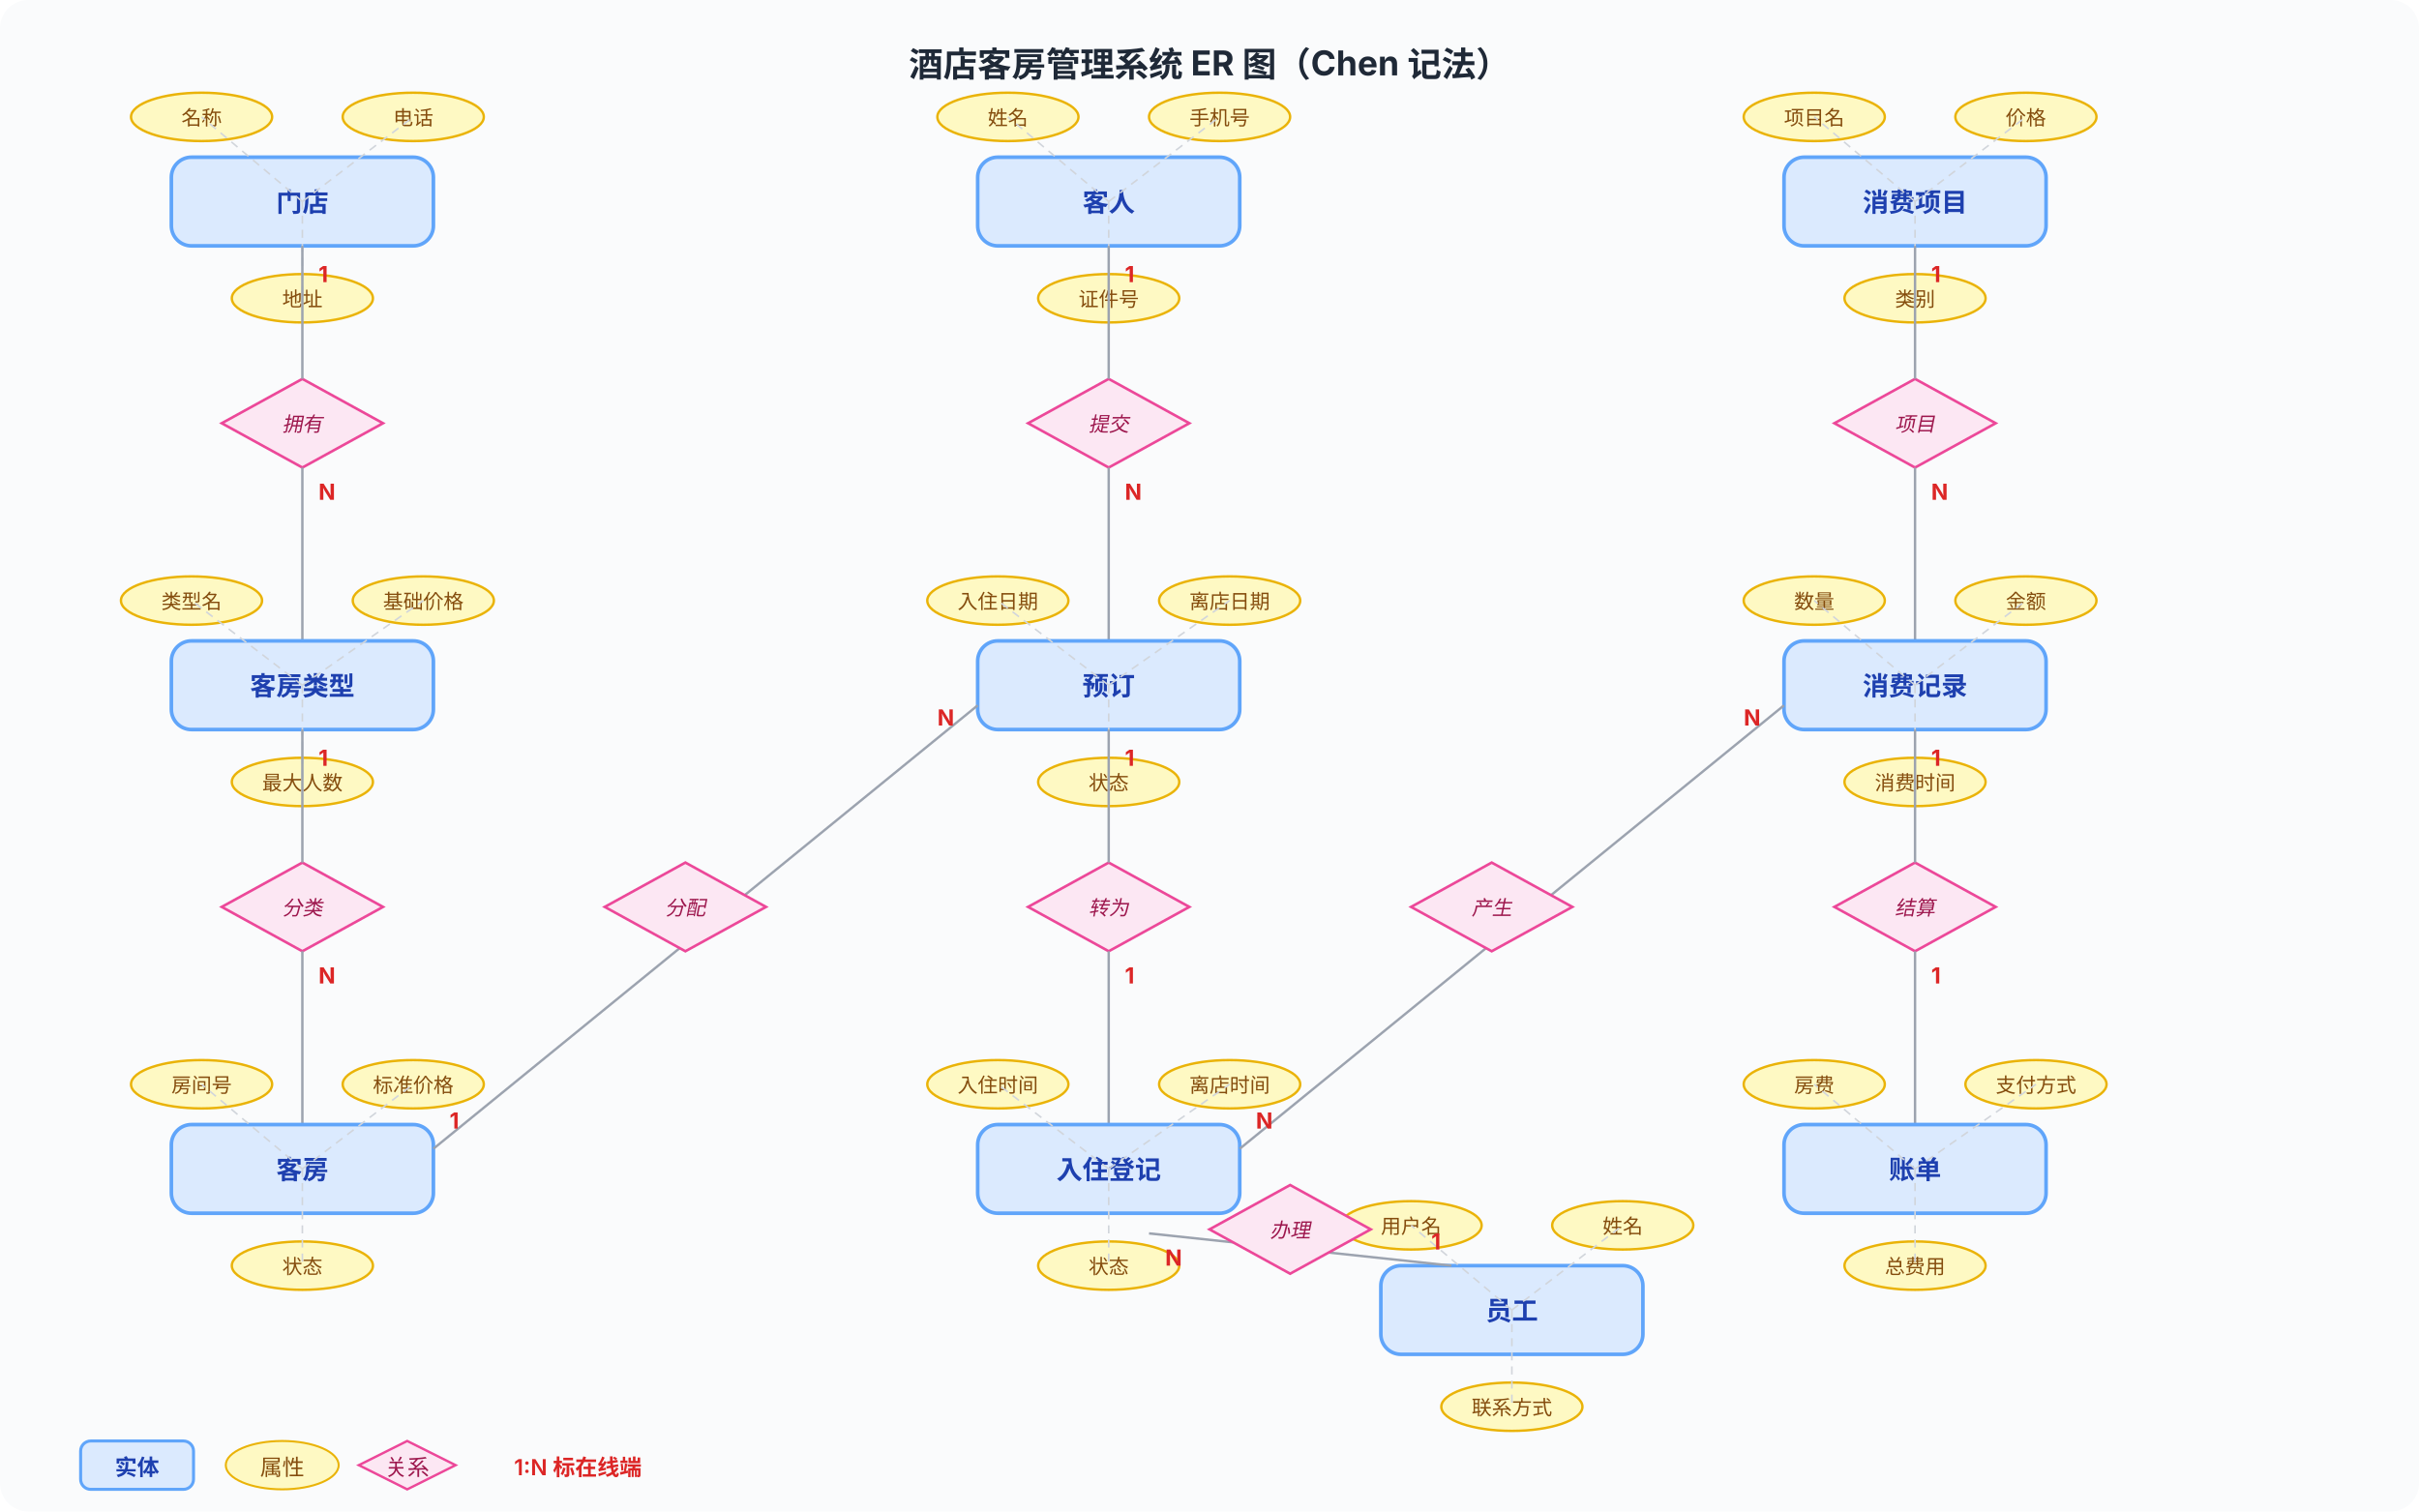
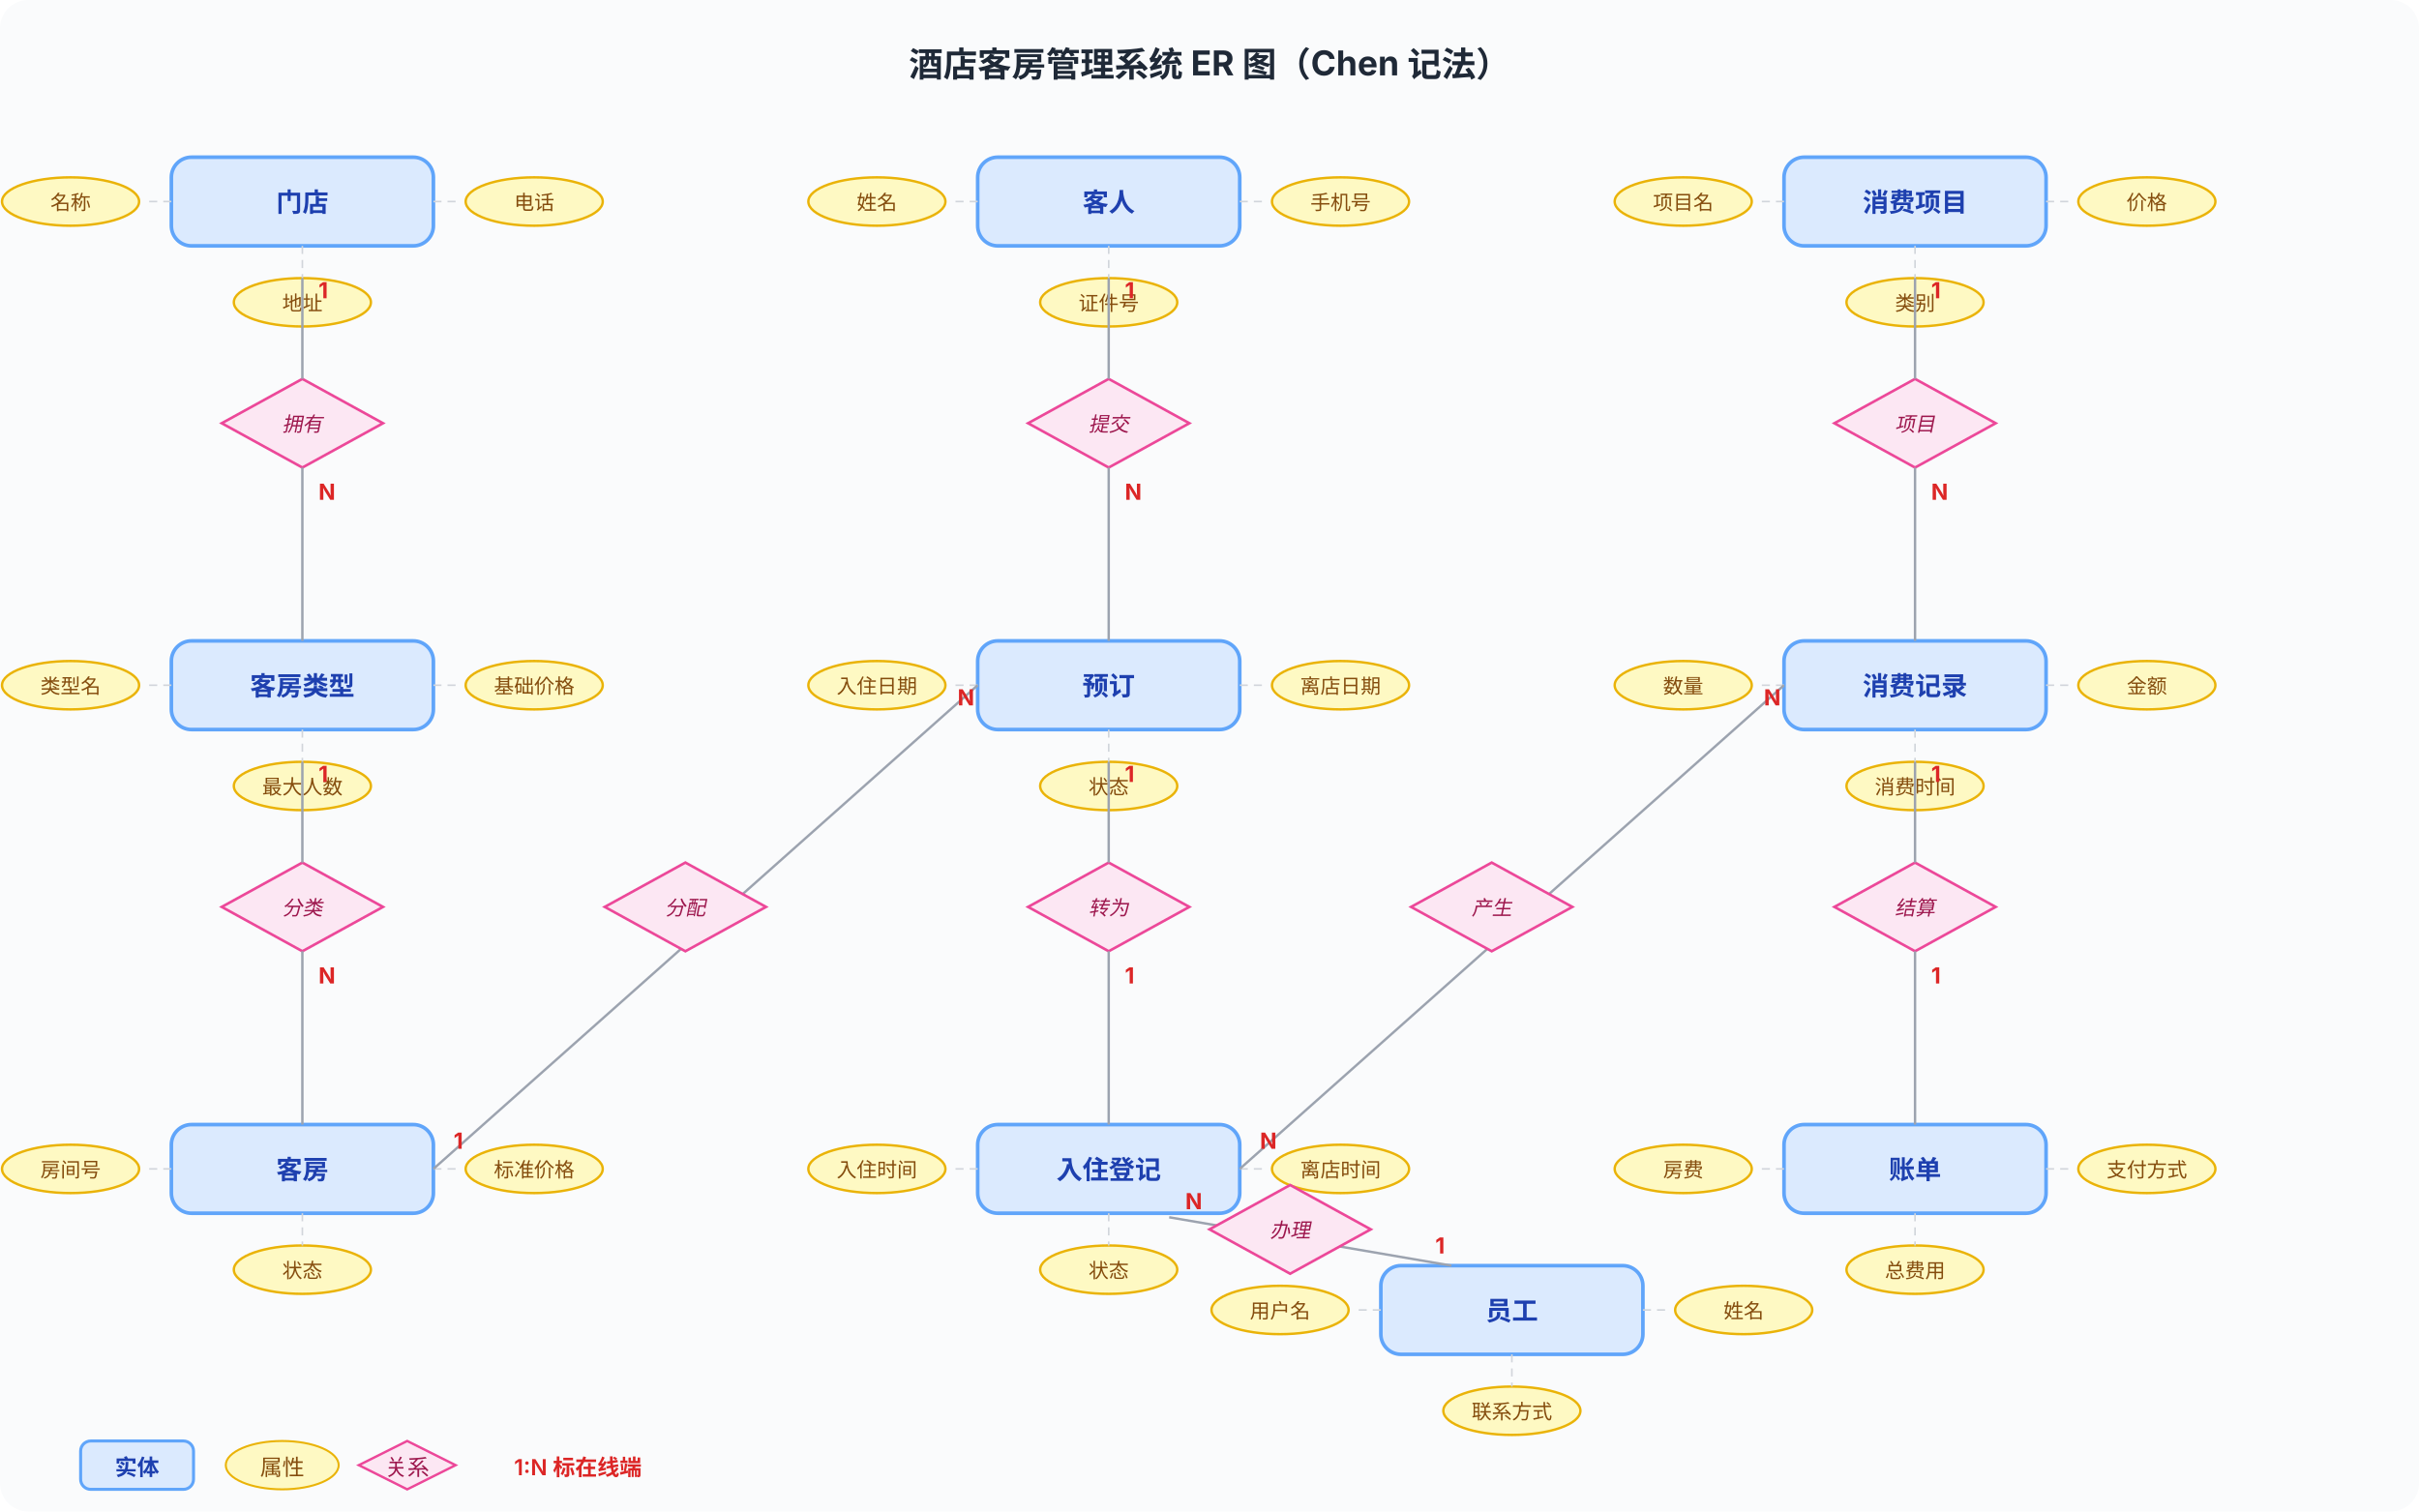
<svg xmlns="http://www.w3.org/2000/svg" viewBox="0 0 1200 750" width="1200" height="750" font-family="Inter, system-ui, sans-serif">
  <rect width="1200" height="750" fill="#fafbfc" rx="14" />
  <text x="600" y="38" text-anchor="middle" font-size="17" font-weight="700" fill="#1f2937">酒店客房管理系统 ER 图（Chen 记法）</text>
  <g font-size="11" transform="translate(40,715)">
    <rect width="56" height="24" rx="5" fill="#dbeafe" stroke="#60a5fa" stroke-width="1.5" />
    <text x="28" y="17" text-anchor="middle" fill="#1e40af" font-weight="600">实体</text>
    <ellipse cx="100" cy="12" rx="28" ry="12" fill="#fef9c3" stroke="#eab308" stroke-width="1" />
    <text x="100" y="17" text-anchor="middle" fill="#854d0e">属性</text>
    <polygon points="162,0 186,12 162,24 138,12" fill="#fce7f3" stroke="#ec4899" stroke-width="1.2" />
    <text x="162" y="17" text-anchor="middle" fill="#9d174d">关系</text>
    <text x="215" y="17" fill="#dc2626" font-weight="600">1:N 标在线端</text>
  </g>
  <rect x="85" y="78" width="130" height="44" rx="10" fill="#dbeafe" stroke="#60a5fa" stroke-width="1.8" />
  <text x="150" y="105" text-anchor="middle" font-size="13" font-weight="600" fill="#1e40af">门店</text>
-   <ellipse cx="100" cy="58" rx="35" ry="12" fill="#fef9c3" stroke="#eab308" stroke-width="1.2" />
-   <text x="100" y="62" text-anchor="middle" font-size="10" fill="#854d0e">名称</text>
-   <ellipse cx="205" cy="58" rx="35" ry="12" fill="#fef9c3" stroke="#eab308" stroke-width="1.2" />
-   <text x="205" y="62" text-anchor="middle" font-size="10" fill="#854d0e">电话</text>
-   <ellipse cx="150" cy="148" rx="35" ry="12" fill="#fef9c3" stroke="#eab308" stroke-width="1.2" />
-   <text x="150" y="152" text-anchor="middle" font-size="10" fill="#854d0e">地址</text>
-   <line x1="150" y1="100" x2="100" y2="58" stroke="#d1d5db" stroke-width="0.8" stroke-dasharray="4,3" />
-   <line x1="150" y1="100" x2="205" y2="58" stroke="#d1d5db" stroke-width="0.8" stroke-dasharray="4,3" />
-   <line x1="150" y1="100" x2="150" y2="148" stroke="#d1d5db" stroke-width="0.8" stroke-dasharray="4,3" />
+   <ellipse cx="35" cy="100" rx="34" ry="12" fill="#fef9c3" stroke="#eab308" stroke-width="1.2" />
+   <text x="35" y="104" text-anchor="middle" font-size="10" fill="#854d0e">名称</text>
+   <line x1="85" y1="100" x2="71" y2="100" stroke="#d1d5db" stroke-width="0.8" stroke-dasharray="4,3" />
+   <ellipse cx="265" cy="100" rx="34" ry="12" fill="#fef9c3" stroke="#eab308" stroke-width="1.2" />
+   <text x="265" y="104" text-anchor="middle" font-size="10" fill="#854d0e">电话</text>
+   <line x1="215" y1="100" x2="229" y2="100" stroke="#d1d5db" stroke-width="0.8" stroke-dasharray="4,3" />
+   <ellipse cx="150" cy="150" rx="34" ry="12" fill="#fef9c3" stroke="#eab308" stroke-width="1.2" />
+   <text x="150" y="154" text-anchor="middle" font-size="10" fill="#854d0e">地址</text>
+   <line x1="150" y1="122" x2="150" y2="138" stroke="#d1d5db" stroke-width="0.8" stroke-dasharray="4,3" />
+   <rect x="85" y="318" width="130" height="44" rx="10" fill="#dbeafe" stroke="#60a5fa" stroke-width="1.8" />
+   <text x="150" y="345" text-anchor="middle" font-size="13" font-weight="600" fill="#1e40af">客房类型</text>
+   <ellipse cx="35" cy="340" rx="34" ry="12" fill="#fef9c3" stroke="#eab308" stroke-width="1.2" />
+   <text x="35" y="344" text-anchor="middle" font-size="10" fill="#854d0e">类型名</text>
+   <line x1="85" y1="340" x2="71" y2="340" stroke="#d1d5db" stroke-width="0.8" stroke-dasharray="4,3" />
+   <ellipse cx="265" cy="340" rx="34" ry="12" fill="#fef9c3" stroke="#eab308" stroke-width="1.2" />
+   <text x="265" y="344" text-anchor="middle" font-size="10" fill="#854d0e">基础价格</text>
+   <line x1="215" y1="340" x2="229" y2="340" stroke="#d1d5db" stroke-width="0.8" stroke-dasharray="4,3" />
+   <ellipse cx="150" cy="390" rx="34" ry="12" fill="#fef9c3" stroke="#eab308" stroke-width="1.2" />
+   <text x="150" y="394" text-anchor="middle" font-size="10" fill="#854d0e">最大人数</text>
+   <line x1="150" y1="362" x2="150" y2="378" stroke="#d1d5db" stroke-width="0.8" stroke-dasharray="4,3" />
+   <rect x="85" y="558" width="130" height="44" rx="10" fill="#dbeafe" stroke="#60a5fa" stroke-width="1.8" />
+   <text x="150" y="585" text-anchor="middle" font-size="13" font-weight="600" fill="#1e40af">客房</text>
+   <ellipse cx="35" cy="580" rx="34" ry="12" fill="#fef9c3" stroke="#eab308" stroke-width="1.2" />
+   <text x="35" y="584" text-anchor="middle" font-size="10" fill="#854d0e">房间号</text>
+   <line x1="85" y1="580" x2="71" y2="580" stroke="#d1d5db" stroke-width="0.8" stroke-dasharray="4,3" />
+   <ellipse cx="265" cy="580" rx="34" ry="12" fill="#fef9c3" stroke="#eab308" stroke-width="1.2" />
+   <text x="265" y="584" text-anchor="middle" font-size="10" fill="#854d0e">标准价格</text>
+   <line x1="215" y1="580" x2="229" y2="580" stroke="#d1d5db" stroke-width="0.8" stroke-dasharray="4,3" />
+   <ellipse cx="150" cy="630" rx="34" ry="12" fill="#fef9c3" stroke="#eab308" stroke-width="1.2" />
+   <text x="150" y="634" text-anchor="middle" font-size="10" fill="#854d0e">状态</text>
+   <line x1="150" y1="602" x2="150" y2="618" stroke="#d1d5db" stroke-width="0.8" stroke-dasharray="4,3" />
  <polygon points="150,188 190,210 150,232 110,210" fill="#fce7f3" stroke="#ec4899" stroke-width="1.3" />
  <text x="150" y="214" text-anchor="middle" font-size="10" fill="#9d174d" font-style="italic">拥有</text>
-   <line x1="150" y1="122" x2="150" y2="188" stroke="#9ca3af" stroke-width="1.2" />
-   <text x="158" y="140" font-size="11" font-weight="700" fill="#dc2626">1</text>
+   <line x1="150" y1="138" x2="150" y2="188" stroke="#9ca3af" stroke-width="1.2" />
+   <text x="158" y="148" font-size="11" font-weight="700" fill="#dc2626">1</text>
  <line x1="150" y1="232" x2="150" y2="318" stroke="#9ca3af" stroke-width="1.2" />
  <text x="158" y="248" font-size="11" font-weight="700" fill="#dc2626">N</text>
-   <rect x="85" y="318" width="130" height="44" rx="10" fill="#dbeafe" stroke="#60a5fa" stroke-width="1.8" />
-   <text x="150" y="345" text-anchor="middle" font-size="13" font-weight="600" fill="#1e40af">客房类型</text>
-   <ellipse cx="95" cy="298" rx="35" ry="12" fill="#fef9c3" stroke="#eab308" stroke-width="1.2" />
-   <text x="95" y="302" text-anchor="middle" font-size="10" fill="#854d0e">类型名</text>
-   <ellipse cx="210" cy="298" rx="35" ry="12" fill="#fef9c3" stroke="#eab308" stroke-width="1.2" />
-   <text x="210" y="302" text-anchor="middle" font-size="10" fill="#854d0e">基础价格</text>
-   <ellipse cx="150" cy="388" rx="35" ry="12" fill="#fef9c3" stroke="#eab308" stroke-width="1.2" />
-   <text x="150" y="392" text-anchor="middle" font-size="10" fill="#854d0e">最大人数</text>
-   <line x1="150" y1="340" x2="95" y2="298" stroke="#d1d5db" stroke-width="0.8" stroke-dasharray="4,3" />
-   <line x1="150" y1="340" x2="210" y2="298" stroke="#d1d5db" stroke-width="0.8" stroke-dasharray="4,3" />
-   <line x1="150" y1="340" x2="150" y2="388" stroke="#d1d5db" stroke-width="0.8" stroke-dasharray="4,3" />
  <polygon points="150,428 190,450 150,472 110,450" fill="#fce7f3" stroke="#ec4899" stroke-width="1.3" />
  <text x="150" y="454" text-anchor="middle" font-size="10" fill="#9d174d" font-style="italic">分类</text>
-   <line x1="150" y1="362" x2="150" y2="428" stroke="#9ca3af" stroke-width="1.2" />
-   <text x="158" y="380" font-size="11" font-weight="700" fill="#dc2626">1</text>
+   <line x1="150" y1="378" x2="150" y2="428" stroke="#9ca3af" stroke-width="1.2" />
+   <text x="158" y="388" font-size="11" font-weight="700" fill="#dc2626">1</text>
  <line x1="150" y1="472" x2="150" y2="558" stroke="#9ca3af" stroke-width="1.2" />
  <text x="158" y="488" font-size="11" font-weight="700" fill="#dc2626">N</text>
-   <rect x="85" y="558" width="130" height="44" rx="10" fill="#dbeafe" stroke="#60a5fa" stroke-width="1.8" />
-   <text x="150" y="585" text-anchor="middle" font-size="13" font-weight="600" fill="#1e40af">客房</text>
-   <ellipse cx="100" cy="538" rx="35" ry="12" fill="#fef9c3" stroke="#eab308" stroke-width="1.2" />
-   <text x="100" y="542" text-anchor="middle" font-size="10" fill="#854d0e">房间号</text>
-   <ellipse cx="205" cy="538" rx="35" ry="12" fill="#fef9c3" stroke="#eab308" stroke-width="1.2" />
-   <text x="205" y="542" text-anchor="middle" font-size="10" fill="#854d0e">标准价格</text>
-   <ellipse cx="150" cy="628" rx="35" ry="12" fill="#fef9c3" stroke="#eab308" stroke-width="1.2" />
-   <text x="150" y="632" text-anchor="middle" font-size="10" fill="#854d0e">状态</text>
-   <line x1="150" y1="580" x2="100" y2="538" stroke="#d1d5db" stroke-width="0.8" stroke-dasharray="4,3" />
-   <line x1="150" y1="580" x2="205" y2="538" stroke="#d1d5db" stroke-width="0.8" stroke-dasharray="4,3" />
-   <line x1="150" y1="580" x2="150" y2="628" stroke="#d1d5db" stroke-width="0.8" stroke-dasharray="4,3" />
  <rect x="485" y="78" width="130" height="44" rx="10" fill="#dbeafe" stroke="#60a5fa" stroke-width="1.8" />
  <text x="550" y="105" text-anchor="middle" font-size="13" font-weight="600" fill="#1e40af">客人</text>
-   <ellipse cx="500" cy="58" rx="35" ry="12" fill="#fef9c3" stroke="#eab308" stroke-width="1.2" />
-   <text x="500" y="62" text-anchor="middle" font-size="10" fill="#854d0e">姓名</text>
-   <ellipse cx="605" cy="58" rx="35" ry="12" fill="#fef9c3" stroke="#eab308" stroke-width="1.2" />
-   <text x="605" y="62" text-anchor="middle" font-size="10" fill="#854d0e">手机号</text>
-   <ellipse cx="550" cy="148" rx="35" ry="12" fill="#fef9c3" stroke="#eab308" stroke-width="1.2" />
-   <text x="550" y="152" text-anchor="middle" font-size="10" fill="#854d0e">证件号</text>
-   <line x1="550" y1="100" x2="500" y2="58" stroke="#d1d5db" stroke-width="0.8" stroke-dasharray="4,3" />
-   <line x1="550" y1="100" x2="605" y2="58" stroke="#d1d5db" stroke-width="0.8" stroke-dasharray="4,3" />
-   <line x1="550" y1="100" x2="550" y2="148" stroke="#d1d5db" stroke-width="0.8" stroke-dasharray="4,3" />
+   <ellipse cx="435" cy="100" rx="34" ry="12" fill="#fef9c3" stroke="#eab308" stroke-width="1.2" />
+   <text x="435" y="104" text-anchor="middle" font-size="10" fill="#854d0e">姓名</text>
+   <line x1="485" y1="100" x2="471" y2="100" stroke="#d1d5db" stroke-width="0.8" stroke-dasharray="4,3" />
+   <ellipse cx="665" cy="100" rx="34" ry="12" fill="#fef9c3" stroke="#eab308" stroke-width="1.2" />
+   <text x="665" y="104" text-anchor="middle" font-size="10" fill="#854d0e">手机号</text>
+   <line x1="615" y1="100" x2="629" y2="100" stroke="#d1d5db" stroke-width="0.8" stroke-dasharray="4,3" />
+   <ellipse cx="550" cy="150" rx="34" ry="12" fill="#fef9c3" stroke="#eab308" stroke-width="1.2" />
+   <text x="550" y="154" text-anchor="middle" font-size="10" fill="#854d0e">证件号</text>
+   <line x1="550" y1="122" x2="550" y2="138" stroke="#d1d5db" stroke-width="0.8" stroke-dasharray="4,3" />
+   <rect x="485" y="318" width="130" height="44" rx="10" fill="#dbeafe" stroke="#60a5fa" stroke-width="1.8" />
+   <text x="550" y="345" text-anchor="middle" font-size="13" font-weight="600" fill="#1e40af">预订</text>
+   <ellipse cx="435" cy="340" rx="34" ry="12" fill="#fef9c3" stroke="#eab308" stroke-width="1.2" />
+   <text x="435" y="344" text-anchor="middle" font-size="10" fill="#854d0e">入住日期</text>
+   <line x1="485" y1="340" x2="471" y2="340" stroke="#d1d5db" stroke-width="0.8" stroke-dasharray="4,3" />
+   <ellipse cx="665" cy="340" rx="34" ry="12" fill="#fef9c3" stroke="#eab308" stroke-width="1.2" />
+   <text x="665" y="344" text-anchor="middle" font-size="10" fill="#854d0e">离店日期</text>
+   <line x1="615" y1="340" x2="629" y2="340" stroke="#d1d5db" stroke-width="0.8" stroke-dasharray="4,3" />
+   <ellipse cx="550" cy="390" rx="34" ry="12" fill="#fef9c3" stroke="#eab308" stroke-width="1.2" />
+   <text x="550" y="394" text-anchor="middle" font-size="10" fill="#854d0e">状态</text>
+   <line x1="550" y1="362" x2="550" y2="378" stroke="#d1d5db" stroke-width="0.8" stroke-dasharray="4,3" />
+   <rect x="485" y="558" width="130" height="44" rx="10" fill="#dbeafe" stroke="#60a5fa" stroke-width="1.8" />
+   <text x="550" y="585" text-anchor="middle" font-size="13" font-weight="600" fill="#1e40af">入住登记</text>
+   <ellipse cx="435" cy="580" rx="34" ry="12" fill="#fef9c3" stroke="#eab308" stroke-width="1.2" />
+   <text x="435" y="584" text-anchor="middle" font-size="10" fill="#854d0e">入住时间</text>
+   <line x1="485" y1="580" x2="471" y2="580" stroke="#d1d5db" stroke-width="0.8" stroke-dasharray="4,3" />
+   <ellipse cx="665" cy="580" rx="34" ry="12" fill="#fef9c3" stroke="#eab308" stroke-width="1.2" />
+   <text x="665" y="584" text-anchor="middle" font-size="10" fill="#854d0e">离店时间</text>
+   <line x1="615" y1="580" x2="629" y2="580" stroke="#d1d5db" stroke-width="0.8" stroke-dasharray="4,3" />
+   <ellipse cx="550" cy="630" rx="34" ry="12" fill="#fef9c3" stroke="#eab308" stroke-width="1.2" />
+   <text x="550" y="634" text-anchor="middle" font-size="10" fill="#854d0e">状态</text>
+   <line x1="550" y1="602" x2="550" y2="618" stroke="#d1d5db" stroke-width="0.8" stroke-dasharray="4,3" />
  <polygon points="550,188 590,210 550,232 510,210" fill="#fce7f3" stroke="#ec4899" stroke-width="1.3" />
  <text x="550" y="214" text-anchor="middle" font-size="10" fill="#9d174d" font-style="italic">提交</text>
-   <line x1="550" y1="122" x2="550" y2="188" stroke="#9ca3af" stroke-width="1.2" />
-   <text x="558" y="140" font-size="11" font-weight="700" fill="#dc2626">1</text>
+   <line x1="550" y1="138" x2="550" y2="188" stroke="#9ca3af" stroke-width="1.2" />
+   <text x="558" y="148" font-size="11" font-weight="700" fill="#dc2626">1</text>
  <line x1="550" y1="232" x2="550" y2="318" stroke="#9ca3af" stroke-width="1.2" />
  <text x="558" y="248" font-size="11" font-weight="700" fill="#dc2626">N</text>
-   <rect x="485" y="318" width="130" height="44" rx="10" fill="#dbeafe" stroke="#60a5fa" stroke-width="1.8" />
-   <text x="550" y="345" text-anchor="middle" font-size="13" font-weight="600" fill="#1e40af">预订</text>
-   <ellipse cx="495" cy="298" rx="35" ry="12" fill="#fef9c3" stroke="#eab308" stroke-width="1.2" />
-   <text x="495" y="302" text-anchor="middle" font-size="10" fill="#854d0e">入住日期</text>
-   <ellipse cx="610" cy="298" rx="35" ry="12" fill="#fef9c3" stroke="#eab308" stroke-width="1.2" />
-   <text x="610" y="302" text-anchor="middle" font-size="10" fill="#854d0e">离店日期</text>
-   <ellipse cx="550" cy="388" rx="35" ry="12" fill="#fef9c3" stroke="#eab308" stroke-width="1.2" />
-   <text x="550" y="392" text-anchor="middle" font-size="10" fill="#854d0e">状态</text>
-   <line x1="550" y1="340" x2="495" y2="298" stroke="#d1d5db" stroke-width="0.8" stroke-dasharray="4,3" />
-   <line x1="550" y1="340" x2="610" y2="298" stroke="#d1d5db" stroke-width="0.8" stroke-dasharray="4,3" />
-   <line x1="550" y1="340" x2="550" y2="388" stroke="#d1d5db" stroke-width="0.8" stroke-dasharray="4,3" />
  <polygon points="550,428 590,450 550,472 510,450" fill="#fce7f3" stroke="#ec4899" stroke-width="1.3" />
  <text x="550" y="454" text-anchor="middle" font-size="10" fill="#9d174d" font-style="italic">转为</text>
-   <line x1="550" y1="362" x2="550" y2="428" stroke="#9ca3af" stroke-width="1.2" />
-   <text x="558" y="380" font-size="11" font-weight="700" fill="#dc2626">1</text>
+   <line x1="550" y1="378" x2="550" y2="428" stroke="#9ca3af" stroke-width="1.2" />
+   <text x="558" y="388" font-size="11" font-weight="700" fill="#dc2626">1</text>
  <line x1="550" y1="472" x2="550" y2="558" stroke="#9ca3af" stroke-width="1.2" />
  <text x="558" y="488" font-size="11" font-weight="700" fill="#dc2626">1</text>
-   <rect x="485" y="558" width="130" height="44" rx="10" fill="#dbeafe" stroke="#60a5fa" stroke-width="1.8" />
-   <text x="550" y="585" text-anchor="middle" font-size="13" font-weight="600" fill="#1e40af">入住登记</text>
-   <ellipse cx="495" cy="538" rx="35" ry="12" fill="#fef9c3" stroke="#eab308" stroke-width="1.2" />
-   <text x="495" y="542" text-anchor="middle" font-size="10" fill="#854d0e">入住时间</text>
-   <ellipse cx="610" cy="538" rx="35" ry="12" fill="#fef9c3" stroke="#eab308" stroke-width="1.2" />
-   <text x="610" y="542" text-anchor="middle" font-size="10" fill="#854d0e">离店时间</text>
-   <ellipse cx="550" cy="628" rx="35" ry="12" fill="#fef9c3" stroke="#eab308" stroke-width="1.2" />
-   <text x="550" y="632" text-anchor="middle" font-size="10" fill="#854d0e">状态</text>
-   <line x1="550" y1="580" x2="495" y2="538" stroke="#d1d5db" stroke-width="0.8" stroke-dasharray="4,3" />
-   <line x1="550" y1="580" x2="610" y2="538" stroke="#d1d5db" stroke-width="0.8" stroke-dasharray="4,3" />
-   <line x1="550" y1="580" x2="550" y2="628" stroke="#d1d5db" stroke-width="0.8" stroke-dasharray="4,3" />
  <rect x="885" y="78" width="130" height="44" rx="10" fill="#dbeafe" stroke="#60a5fa" stroke-width="1.8" />
  <text x="950" y="105" text-anchor="middle" font-size="13" font-weight="600" fill="#1e40af">消费项目</text>
-   <ellipse cx="900" cy="58" rx="35" ry="12" fill="#fef9c3" stroke="#eab308" stroke-width="1.2" />
-   <text x="900" y="62" text-anchor="middle" font-size="10" fill="#854d0e">项目名</text>
-   <ellipse cx="1005" cy="58" rx="35" ry="12" fill="#fef9c3" stroke="#eab308" stroke-width="1.2" />
-   <text x="1005" y="62" text-anchor="middle" font-size="10" fill="#854d0e">价格</text>
-   <ellipse cx="950" cy="148" rx="35" ry="12" fill="#fef9c3" stroke="#eab308" stroke-width="1.2" />
-   <text x="950" y="152" text-anchor="middle" font-size="10" fill="#854d0e">类别</text>
-   <line x1="950" y1="100" x2="900" y2="58" stroke="#d1d5db" stroke-width="0.8" stroke-dasharray="4,3" />
-   <line x1="950" y1="100" x2="1005" y2="58" stroke="#d1d5db" stroke-width="0.8" stroke-dasharray="4,3" />
-   <line x1="950" y1="100" x2="950" y2="148" stroke="#d1d5db" stroke-width="0.8" stroke-dasharray="4,3" />
+   <ellipse cx="835" cy="100" rx="34" ry="12" fill="#fef9c3" stroke="#eab308" stroke-width="1.2" />
+   <text x="835" y="104" text-anchor="middle" font-size="10" fill="#854d0e">项目名</text>
+   <line x1="885" y1="100" x2="871" y2="100" stroke="#d1d5db" stroke-width="0.8" stroke-dasharray="4,3" />
+   <ellipse cx="1065" cy="100" rx="34" ry="12" fill="#fef9c3" stroke="#eab308" stroke-width="1.2" />
+   <text x="1065" y="104" text-anchor="middle" font-size="10" fill="#854d0e">价格</text>
+   <line x1="1015" y1="100" x2="1029" y2="100" stroke="#d1d5db" stroke-width="0.8" stroke-dasharray="4,3" />
+   <ellipse cx="950" cy="150" rx="34" ry="12" fill="#fef9c3" stroke="#eab308" stroke-width="1.2" />
+   <text x="950" y="154" text-anchor="middle" font-size="10" fill="#854d0e">类别</text>
+   <line x1="950" y1="122" x2="950" y2="138" stroke="#d1d5db" stroke-width="0.8" stroke-dasharray="4,3" />
+   <rect x="885" y="318" width="130" height="44" rx="10" fill="#dbeafe" stroke="#60a5fa" stroke-width="1.8" />
+   <text x="950" y="345" text-anchor="middle" font-size="13" font-weight="600" fill="#1e40af">消费记录</text>
+   <ellipse cx="835" cy="340" rx="34" ry="12" fill="#fef9c3" stroke="#eab308" stroke-width="1.2" />
+   <text x="835" y="344" text-anchor="middle" font-size="10" fill="#854d0e">数量</text>
+   <line x1="885" y1="340" x2="871" y2="340" stroke="#d1d5db" stroke-width="0.8" stroke-dasharray="4,3" />
+   <ellipse cx="1065" cy="340" rx="34" ry="12" fill="#fef9c3" stroke="#eab308" stroke-width="1.2" />
+   <text x="1065" y="344" text-anchor="middle" font-size="10" fill="#854d0e">金额</text>
+   <line x1="1015" y1="340" x2="1029" y2="340" stroke="#d1d5db" stroke-width="0.8" stroke-dasharray="4,3" />
+   <ellipse cx="950" cy="390" rx="34" ry="12" fill="#fef9c3" stroke="#eab308" stroke-width="1.2" />
+   <text x="950" y="394" text-anchor="middle" font-size="10" fill="#854d0e">消费时间</text>
+   <line x1="950" y1="362" x2="950" y2="378" stroke="#d1d5db" stroke-width="0.8" stroke-dasharray="4,3" />
+   <rect x="885" y="558" width="130" height="44" rx="10" fill="#dbeafe" stroke="#60a5fa" stroke-width="1.8" />
+   <text x="950" y="585" text-anchor="middle" font-size="13" font-weight="600" fill="#1e40af">账单</text>
+   <ellipse cx="835" cy="580" rx="34" ry="12" fill="#fef9c3" stroke="#eab308" stroke-width="1.2" />
+   <text x="835" y="584" text-anchor="middle" font-size="10" fill="#854d0e">房费</text>
+   <line x1="885" y1="580" x2="871" y2="580" stroke="#d1d5db" stroke-width="0.8" stroke-dasharray="4,3" />
+   <ellipse cx="1065" cy="580" rx="34" ry="12" fill="#fef9c3" stroke="#eab308" stroke-width="1.2" />
+   <text x="1065" y="584" text-anchor="middle" font-size="10" fill="#854d0e">支付方式</text>
+   <line x1="1015" y1="580" x2="1029" y2="580" stroke="#d1d5db" stroke-width="0.8" stroke-dasharray="4,3" />
+   <ellipse cx="950" cy="630" rx="34" ry="12" fill="#fef9c3" stroke="#eab308" stroke-width="1.2" />
+   <text x="950" y="634" text-anchor="middle" font-size="10" fill="#854d0e">总费用</text>
+   <line x1="950" y1="602" x2="950" y2="618" stroke="#d1d5db" stroke-width="0.8" stroke-dasharray="4,3" />
  <polygon points="950,188 990,210 950,232 910,210" fill="#fce7f3" stroke="#ec4899" stroke-width="1.3" />
  <text x="950" y="214" text-anchor="middle" font-size="10" fill="#9d174d" font-style="italic">项目</text>
-   <line x1="950" y1="122" x2="950" y2="188" stroke="#9ca3af" stroke-width="1.2" />
-   <text x="958" y="140" font-size="11" font-weight="700" fill="#dc2626">1</text>
+   <line x1="950" y1="138" x2="950" y2="188" stroke="#9ca3af" stroke-width="1.2" />
+   <text x="958" y="148" font-size="11" font-weight="700" fill="#dc2626">1</text>
  <line x1="950" y1="232" x2="950" y2="318" stroke="#9ca3af" stroke-width="1.2" />
  <text x="958" y="248" font-size="11" font-weight="700" fill="#dc2626">N</text>
-   <rect x="885" y="318" width="130" height="44" rx="10" fill="#dbeafe" stroke="#60a5fa" stroke-width="1.8" />
-   <text x="950" y="345" text-anchor="middle" font-size="13" font-weight="600" fill="#1e40af">消费记录</text>
-   <ellipse cx="900" cy="298" rx="35" ry="12" fill="#fef9c3" stroke="#eab308" stroke-width="1.2" />
-   <text x="900" y="302" text-anchor="middle" font-size="10" fill="#854d0e">数量</text>
-   <ellipse cx="1005" cy="298" rx="35" ry="12" fill="#fef9c3" stroke="#eab308" stroke-width="1.2" />
-   <text x="1005" y="302" text-anchor="middle" font-size="10" fill="#854d0e">金额</text>
-   <ellipse cx="950" cy="388" rx="35" ry="12" fill="#fef9c3" stroke="#eab308" stroke-width="1.2" />
-   <text x="950" y="392" text-anchor="middle" font-size="10" fill="#854d0e">消费时间</text>
-   <line x1="950" y1="340" x2="900" y2="298" stroke="#d1d5db" stroke-width="0.8" stroke-dasharray="4,3" />
-   <line x1="950" y1="340" x2="1005" y2="298" stroke="#d1d5db" stroke-width="0.8" stroke-dasharray="4,3" />
-   <line x1="950" y1="340" x2="950" y2="388" stroke="#d1d5db" stroke-width="0.8" stroke-dasharray="4,3" />
  <polygon points="950,428 990,450 950,472 910,450" fill="#fce7f3" stroke="#ec4899" stroke-width="1.3" />
  <text x="950" y="454" text-anchor="middle" font-size="10" fill="#9d174d" font-style="italic">结算</text>
-   <line x1="950" y1="362" x2="950" y2="428" stroke="#9ca3af" stroke-width="1.2" />
-   <text x="958" y="380" font-size="11" font-weight="700" fill="#dc2626">1</text>
+   <line x1="950" y1="378" x2="950" y2="428" stroke="#9ca3af" stroke-width="1.2" />
+   <text x="958" y="388" font-size="11" font-weight="700" fill="#dc2626">1</text>
  <line x1="950" y1="472" x2="950" y2="558" stroke="#9ca3af" stroke-width="1.2" />
  <text x="958" y="488" font-size="11" font-weight="700" fill="#dc2626">1</text>
-   <rect x="885" y="558" width="130" height="44" rx="10" fill="#dbeafe" stroke="#60a5fa" stroke-width="1.8" />
-   <text x="950" y="585" text-anchor="middle" font-size="13" font-weight="600" fill="#1e40af">账单</text>
-   <ellipse cx="900" cy="538" rx="35" ry="12" fill="#fef9c3" stroke="#eab308" stroke-width="1.2" />
-   <text x="900" y="542" text-anchor="middle" font-size="10" fill="#854d0e">房费</text>
-   <ellipse cx="1010" cy="538" rx="35" ry="12" fill="#fef9c3" stroke="#eab308" stroke-width="1.2" />
-   <text x="1010" y="542" text-anchor="middle" font-size="10" fill="#854d0e">支付方式</text>
-   <ellipse cx="950" cy="628" rx="35" ry="12" fill="#fef9c3" stroke="#eab308" stroke-width="1.2" />
-   <text x="950" y="632" text-anchor="middle" font-size="10" fill="#854d0e">总费用</text>
-   <line x1="950" y1="580" x2="900" y2="538" stroke="#d1d5db" stroke-width="0.8" stroke-dasharray="4,3" />
-   <line x1="950" y1="580" x2="1010" y2="538" stroke="#d1d5db" stroke-width="0.8" stroke-dasharray="4,3" />
-   <line x1="950" y1="580" x2="950" y2="628" stroke="#d1d5db" stroke-width="0.8" stroke-dasharray="4,3" />
  <rect x="685" y="628" width="130" height="44" rx="10" fill="#dbeafe" stroke="#60a5fa" stroke-width="1.8" />
  <text x="750" y="655" text-anchor="middle" font-size="13" font-weight="600" fill="#1e40af">员工</text>
-   <ellipse cx="700" cy="608" rx="35" ry="12" fill="#fef9c3" stroke="#eab308" stroke-width="1.2" />
-   <text x="700" y="612" text-anchor="middle" font-size="10" fill="#854d0e">用户名</text>
-   <ellipse cx="805" cy="608" rx="35" ry="12" fill="#fef9c3" stroke="#eab308" stroke-width="1.2" />
-   <text x="805" y="612" text-anchor="middle" font-size="10" fill="#854d0e">姓名</text>
-   <ellipse cx="750" cy="698" rx="35" ry="12" fill="#fef9c3" stroke="#eab308" stroke-width="1.2" />
-   <text x="750" y="702" text-anchor="middle" font-size="10" fill="#854d0e">联系方式</text>
-   <line x1="750" y1="650" x2="700" y2="608" stroke="#d1d5db" stroke-width="0.8" stroke-dasharray="4,3" />
-   <line x1="750" y1="650" x2="805" y2="608" stroke="#d1d5db" stroke-width="0.8" stroke-dasharray="4,3" />
-   <line x1="750" y1="650" x2="750" y2="698" stroke="#d1d5db" stroke-width="0.8" stroke-dasharray="4,3" />
-   <line x1="215" y1="570" x2="485" y2="350" stroke="#9ca3af" stroke-width="1.2" />
+   <ellipse cx="635" cy="650" rx="34" ry="12" fill="#fef9c3" stroke="#eab308" stroke-width="1.2" />
+   <text x="635" y="654" text-anchor="middle" font-size="10" fill="#854d0e">用户名</text>
+   <line x1="685" y1="650" x2="671" y2="650" stroke="#d1d5db" stroke-width="0.8" stroke-dasharray="4,3" />
+   <ellipse cx="865" cy="650" rx="34" ry="12" fill="#fef9c3" stroke="#eab308" stroke-width="1.2" />
+   <text x="865" y="654" text-anchor="middle" font-size="10" fill="#854d0e">姓名</text>
+   <line x1="815" y1="650" x2="829" y2="650" stroke="#d1d5db" stroke-width="0.8" stroke-dasharray="4,3" />
+   <ellipse cx="750" cy="700" rx="34" ry="12" fill="#fef9c3" stroke="#eab308" stroke-width="1.2" />
+   <text x="750" y="704" text-anchor="middle" font-size="10" fill="#854d0e">联系方式</text>
+   <line x1="750" y1="672" x2="750" y2="688" stroke="#d1d5db" stroke-width="0.8" stroke-dasharray="4,3" />
+   <line x1="215" y1="580" x2="485" y2="340" stroke="#9ca3af" stroke-width="1.2" />
  <polygon points="340,428 380,450 340,472 300,450" fill="#fce7f3" stroke="#ec4899" stroke-width="1.3" />
  <text x="340" y="454" text-anchor="middle" font-size="10" fill="#9d174d" font-style="italic">分配</text>
-   <text x="223" y="560" font-size="11" font-weight="700" fill="#dc2626">1</text>
-   <text x="465" y="360" font-size="11" font-weight="700" fill="#dc2626">N</text>
-   <line x1="615" y1="570" x2="885" y2="350" stroke="#9ca3af" stroke-width="1.2" />
+   <text x="225" y="570" font-size="11" font-weight="700" fill="#dc2626">1</text>
+   <text x="475" y="350" font-size="11" font-weight="700" fill="#dc2626">N</text>
+   <line x1="615" y1="580" x2="885" y2="340" stroke="#9ca3af" stroke-width="1.2" />
  <polygon points="740,428 780,450 740,472 700,450" fill="#fce7f3" stroke="#ec4899" stroke-width="1.3" />
  <text x="740" y="454" text-anchor="middle" font-size="10" fill="#9d174d" font-style="italic">产生</text>
-   <text x="623" y="560" font-size="11" font-weight="700" fill="#dc2626">N</text>
-   <text x="865" y="360" font-size="11" font-weight="700" fill="#dc2626">N</text>
-   <line x1="720" y1="628" x2="570" y2="612" stroke="#9ca3af" stroke-width="1.2" />
+   <text x="625" y="570" font-size="11" font-weight="700" fill="#dc2626">N</text>
+   <text x="875" y="350" font-size="11" font-weight="700" fill="#dc2626">N</text>
+   <line x1="720" y1="628" x2="580" y2="604" stroke="#9ca3af" stroke-width="1.2" />
  <polygon points="640,588 680,610 640,632 600,610" fill="#fce7f3" stroke="#ec4899" stroke-width="1.3" />
  <text x="640" y="614" text-anchor="middle" font-size="10" fill="#9d174d" font-style="italic">办理</text>
-   <text x="710" y="620" font-size="11" font-weight="700" fill="#dc2626">1</text>
-   <text x="578" y="628" font-size="11" font-weight="700" fill="#dc2626">N</text>
+   <text x="712" y="622" font-size="11" font-weight="700" fill="#dc2626">1</text>
+   <text x="588" y="600" font-size="11" font-weight="700" fill="#dc2626">N</text>
</svg>
